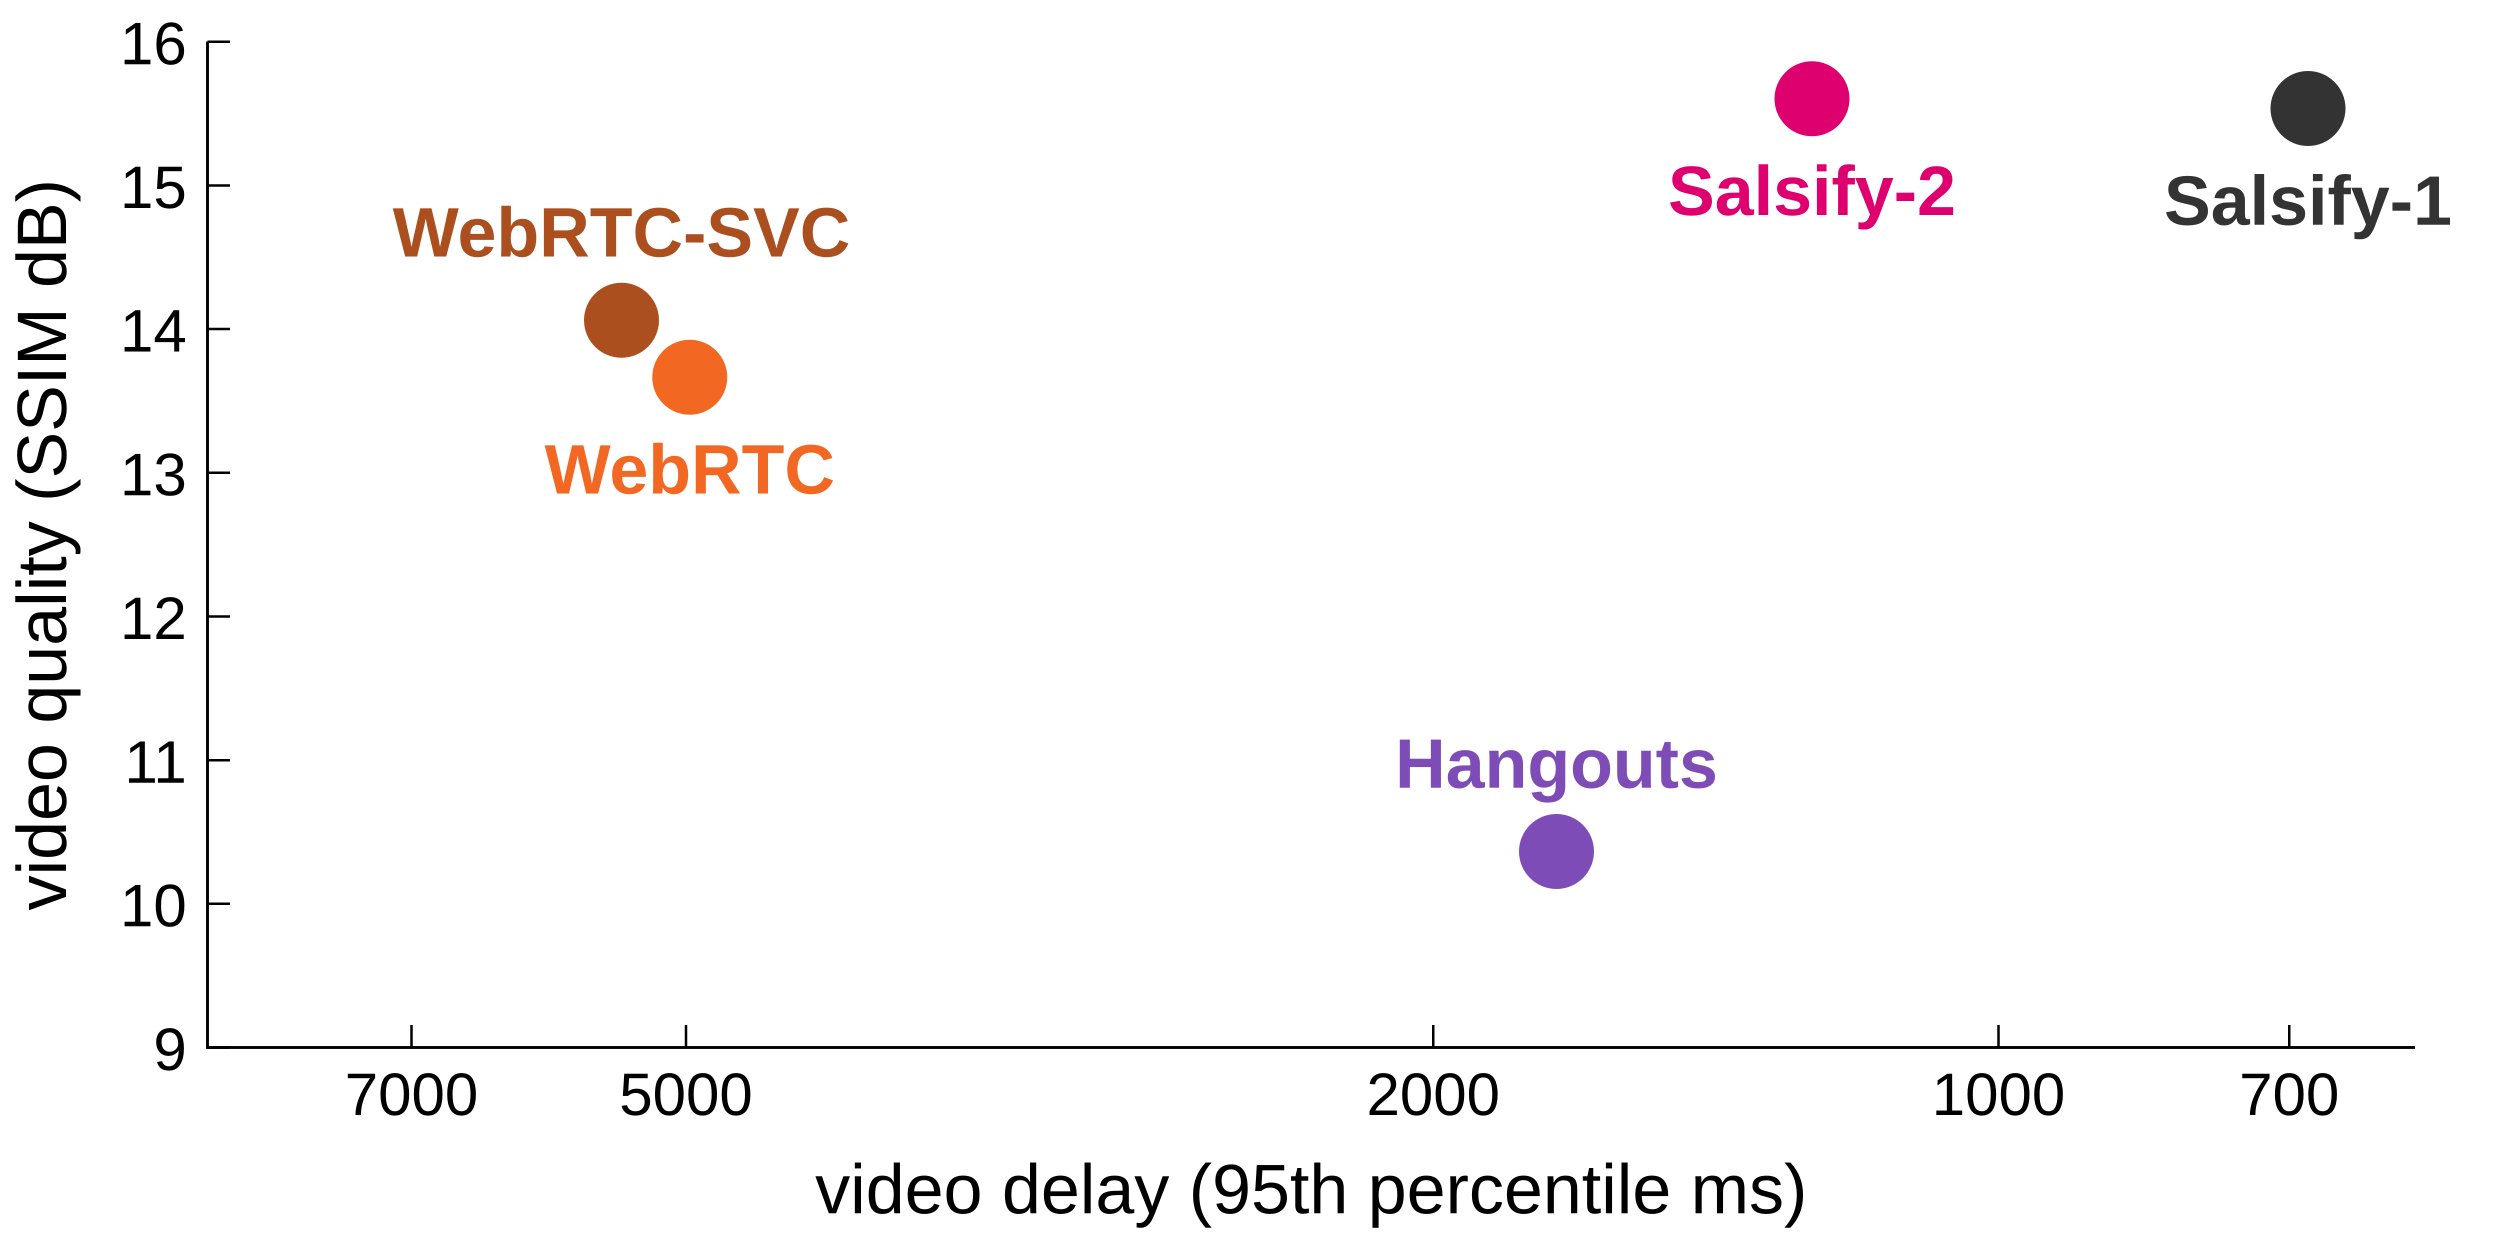
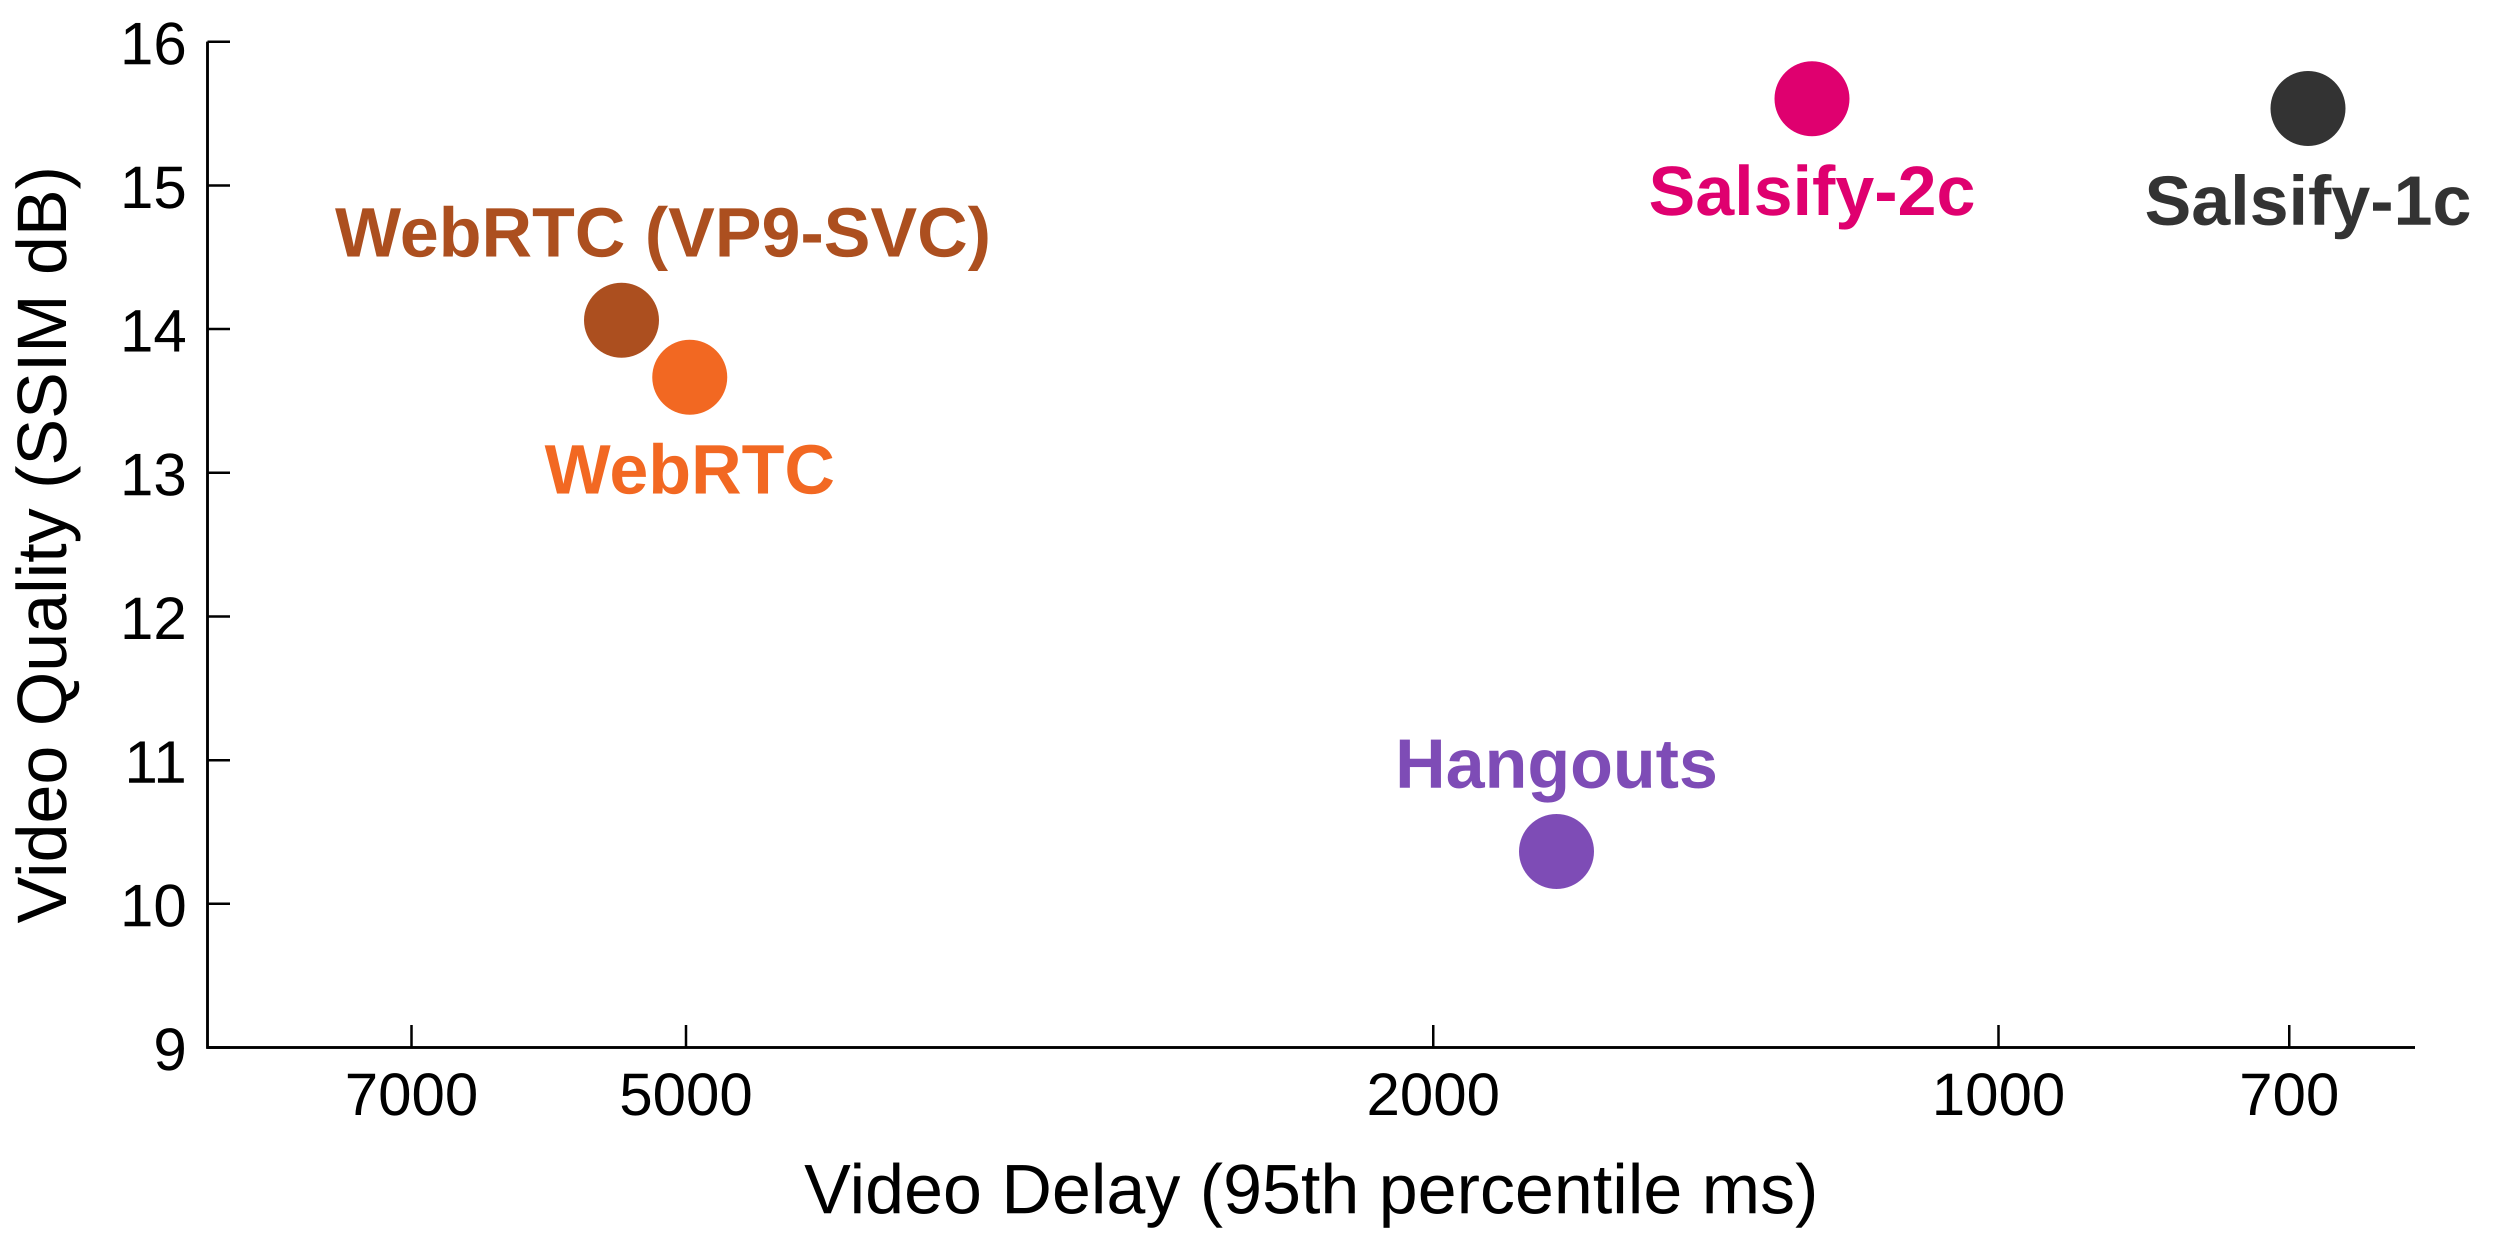
<svg xmlns="http://www.w3.org/2000/svg" xmlns:xlink="http://www.w3.org/1999/xlink" width="1000" height="500" viewBox="0 0 1000 500">
  <g id="gnuplot_canvas">
    <rect x="0" y="0" width="1000" height="500" fill="#ffffff" />
    <defs>
      <circle id="gpDot" r="0.5" stroke-width="0.5" />
      <path id="gpPt0" stroke-width="0.222" stroke="currentColor" d="M-1,0 h2 M0,-1 v2" />
      <path id="gpPt1" stroke-width="0.222" stroke="currentColor" d="M-1,-1 L1,1 M1,-1 L-1,1" />
      <path id="gpPt2" stroke-width="0.222" stroke="currentColor" d="M-1,0 L1,0 M0,-1 L0,1 M-1,-1 L1,1 M-1,1 L1,-1" />
      <rect id="gpPt3" stroke-width="0.222" stroke="currentColor" x="-1" y="-1" width="2" height="2" />
      <rect id="gpPt4" stroke-width="0.222" stroke="currentColor" fill="currentColor" x="-1" y="-1" width="2" height="2" />
      <circle id="gpPt5" stroke-width="0.222" stroke="currentColor" cx="0" cy="0" r="1" />
      <use xlink:href="#gpPt5" id="gpPt6" fill="currentColor" stroke="none" />
      <path id="gpPt7" stroke-width="0.222" stroke="currentColor" d="M0,-1.33 L-1.33,0.67 L1.33,0.67 z" />
      <use xlink:href="#gpPt7" id="gpPt8" fill="currentColor" stroke="none" />
      <use xlink:href="#gpPt7" id="gpPt9" stroke="currentColor" transform="rotate(180)" />
      <use xlink:href="#gpPt9" id="gpPt10" fill="currentColor" stroke="none" />
      <use xlink:href="#gpPt3" id="gpPt11" stroke="currentColor" transform="rotate(45)" />
      <use xlink:href="#gpPt11" id="gpPt12" fill="currentColor" stroke="none" />
      <path id="gpPt13" stroke-width="0.222" stroke="currentColor" d="M0,1.330 L1.265,0.411 L0.782,-1.067 L-0.782,-1.076 L-1.265,0.411 z" />
      <use xlink:href="#gpPt13" id="gpPt14" fill="currentColor" stroke="none" />
      <filter id="textbox" filterUnits="objectBoundingBox" x="0" y="0" height="1" width="1">
        <feFlood flood-color="#FFFFFF" flood-opacity="1" result="bgnd" />
        <feComposite in="SourceGraphic" in2="bgnd" operator="atop" />
      </filter>
      <filter id="greybox" filterUnits="objectBoundingBox" x="0" y="0" height="1" width="1">
        <feFlood flood-color="lightgrey" flood-opacity="1" result="grey" />
        <feComposite in="SourceGraphic" in2="grey" operator="atop" />
      </filter>
    </defs>
    <g fill="none" color="#FFFFFF" stroke="currentColor" stroke-width="1.00" stroke-linecap="butt" stroke-linejoin="miter">
</g>
    <g fill="none" color="black" stroke="currentColor" stroke-width="1.00" stroke-linecap="butt" stroke-linejoin="miter">
      <path stroke="black" d="M83.0,419.0 L92.0,419.0  " />
      <g transform="translate(74.7,428.0)" stroke="none" fill="black" font-family="Arial" font-size="24.00" text-anchor="end">
        <text>
          <tspan font-family="Arial"> 9</tspan>
        </text>
      </g>
    </g>
    <g fill="none" color="black" stroke="currentColor" stroke-width="1.00" stroke-linecap="butt" stroke-linejoin="miter">
      <path stroke="black" d="M83.0,361.5 L92.0,361.5  " />
      <g transform="translate(74.7,370.5)" stroke="none" fill="black" font-family="Arial" font-size="24.00" text-anchor="end">
        <text>
          <tspan font-family="Arial"> 10</tspan>
        </text>
      </g>
    </g>
    <g fill="none" color="black" stroke="currentColor" stroke-width="1.00" stroke-linecap="butt" stroke-linejoin="miter">
      <path stroke="black" d="M83.0,304.1 L92.0,304.1  " />
      <g transform="translate(74.7,313.1)" stroke="none" fill="black" font-family="Arial" font-size="24.00" text-anchor="end">
        <text>
          <tspan font-family="Arial"> 11</tspan>
        </text>
      </g>
    </g>
    <g fill="none" color="black" stroke="currentColor" stroke-width="1.00" stroke-linecap="butt" stroke-linejoin="miter">
      <path stroke="black" d="M83.0,246.6 L92.0,246.6  " />
      <g transform="translate(74.7,255.6)" stroke="none" fill="black" font-family="Arial" font-size="24.00" text-anchor="end">
        <text>
          <tspan font-family="Arial"> 12</tspan>
        </text>
      </g>
    </g>
    <g fill="none" color="black" stroke="currentColor" stroke-width="1.00" stroke-linecap="butt" stroke-linejoin="miter">
      <path stroke="black" d="M83.0,189.1 L92.0,189.1  " />
      <g transform="translate(74.7,198.1)" stroke="none" fill="black" font-family="Arial" font-size="24.00" text-anchor="end">
        <text>
          <tspan font-family="Arial"> 13</tspan>
        </text>
      </g>
    </g>
    <g fill="none" color="black" stroke="currentColor" stroke-width="1.00" stroke-linecap="butt" stroke-linejoin="miter">
      <path stroke="black" d="M83.0,131.6 L92.0,131.6  " />
      <g transform="translate(74.7,140.6)" stroke="none" fill="black" font-family="Arial" font-size="24.00" text-anchor="end">
        <text>
          <tspan font-family="Arial"> 14</tspan>
        </text>
      </g>
    </g>
    <g fill="none" color="black" stroke="currentColor" stroke-width="1.00" stroke-linecap="butt" stroke-linejoin="miter">
      <path stroke="black" d="M83.0,74.2 L92.0,74.2  " />
      <g transform="translate(74.7,83.2)" stroke="none" fill="black" font-family="Arial" font-size="24.00" text-anchor="end">
        <text>
          <tspan font-family="Arial"> 15</tspan>
        </text>
      </g>
    </g>
    <g fill="none" color="black" stroke="currentColor" stroke-width="1.00" stroke-linecap="butt" stroke-linejoin="miter">
      <path stroke="black" d="M83.0,16.7 L92.0,16.7  " />
      <g transform="translate(74.7,25.7)" stroke="none" fill="black" font-family="Arial" font-size="24.00" text-anchor="end">
        <text>
          <tspan font-family="Arial"> 16</tspan>
        </text>
      </g>
    </g>
    <g fill="none" color="black" stroke="currentColor" stroke-width="1.00" stroke-linecap="butt" stroke-linejoin="miter">
      <path stroke="black" d="M915.7,419.0 L915.7,410.0  " />
      <g transform="translate(915.7,446.0)" stroke="none" fill="black" font-family="Arial" font-size="24.00" text-anchor="middle">
        <text>
          <tspan font-family="Arial">700</tspan>
        </text>
      </g>
    </g>
    <g fill="none" color="black" stroke="currentColor" stroke-width="1.00" stroke-linecap="butt" stroke-linejoin="miter">
      <path stroke="black" d="M799.4,419.0 L799.4,410.0  " />
      <g transform="translate(799.4,446.0)" stroke="none" fill="black" font-family="Arial" font-size="24.00" text-anchor="middle">
        <text>
          <tspan font-family="Arial">1000</tspan>
        </text>
      </g>
    </g>
    <g fill="none" color="black" stroke="currentColor" stroke-width="1.00" stroke-linecap="butt" stroke-linejoin="miter">
      <path stroke="black" d="M573.3,419.0 L573.3,410.0  " />
      <g transform="translate(573.3,446.0)" stroke="none" fill="black" font-family="Arial" font-size="24.00" text-anchor="middle">
        <text>
          <tspan font-family="Arial">2000</tspan>
        </text>
      </g>
    </g>
    <g fill="none" color="black" stroke="currentColor" stroke-width="1.00" stroke-linecap="butt" stroke-linejoin="miter">
      <path stroke="black" d="M274.4,419.0 L274.4,410.0  " />
      <g transform="translate(274.4,446.0)" stroke="none" fill="black" font-family="Arial" font-size="24.00" text-anchor="middle">
        <text>
          <tspan font-family="Arial">5000</tspan>
        </text>
      </g>
    </g>
    <g fill="none" color="black" stroke="currentColor" stroke-width="1.00" stroke-linecap="butt" stroke-linejoin="miter">
      <path stroke="black" d="M164.6,419.0 L164.6,410.0  " />
      <g transform="translate(164.6,446.0)" stroke="none" fill="black" font-family="Arial" font-size="24.00" text-anchor="middle">
        <text>
          <tspan font-family="Arial">7000</tspan>
        </text>
      </g>
    </g>
    <g fill="none" color="black" stroke="currentColor" stroke-width="1.00" stroke-linecap="butt" stroke-linejoin="miter">
</g>
    <g fill="none" color="black" stroke="currentColor" stroke-width="1.00" stroke-linecap="butt" stroke-linejoin="miter">
      <path stroke="black" d="M83.0,16.7 L83.0,419.0 L966.0,419.0 M966.0,16.7 M83.0,16.7  " />
    </g>
    <g fill="none" color="black" stroke="currentColor" stroke-width="1.00" stroke-linecap="butt" stroke-linejoin="miter">
      <g transform="translate(26.4,217.9) rotate(270)" stroke="none" fill="black" font-family="Arial" font-size="28.00" text-anchor="middle">
        <text>
-           <tspan font-family="Arial">video quality (SSIM dB)</tspan>
+           <tspan font-family="Arial">Video Quality (SSIM dB)</tspan>
        </text>
      </g>
    </g>
    <g fill="none" color="black" stroke="currentColor" stroke-width="1.00" stroke-linecap="butt" stroke-linejoin="miter">
      <g transform="translate(988.4,217.9) rotate(270)" stroke="none" fill="black" font-family="Arial" font-size="12.00" text-anchor="middle">
        <text />
      </g>
    </g>
    <g fill="none" color="black" stroke="currentColor" stroke-width="1.00" stroke-linecap="butt" stroke-linejoin="miter">
      <g transform="translate(524.5,485.3)" stroke="none" fill="black" font-family="Arial" font-size="28.00" text-anchor="middle">
        <text>
-           <tspan font-family="Arial">video delay (95th percentile ms)</tspan>
+           <tspan font-family="Arial">Video Delay (95th percentile ms)</tspan>
        </text>
      </g>
    </g>
    <g fill="none" color="black" stroke="currentColor" stroke-width="1.00" stroke-linecap="butt" stroke-linejoin="miter">
      <g transform="translate(524.5,30.2)" stroke="none" fill="black" font-family="Arial" font-size="12.00" text-anchor="middle">
        <text />
      </g>
      <g transform="translate(524.5,30.3)" stroke="none" fill="black" font-family="Arial" font-size="12.00" text-anchor="middle">
        <text />
      </g>
    </g>
    <g fill="none" color="black" stroke="currentColor" stroke-width="1.00" stroke-linecap="butt" stroke-linejoin="miter">
      <g transform="translate(41.5,482.9)" stroke="none" fill="black" font-family="Arial" font-size="12.00" text-anchor="start">
        <text />
      </g>
    </g>
    <g id="gnuplot_plot_1">
      <g fill="none" color="black" stroke="currentColor" stroke-width="1.00" stroke-linecap="butt" stroke-linejoin="miter">
        <path stroke="rgb(172,  79,  31)" d="M248.6,128.1  " />
        <use xlink:href="#gpPt6" transform="translate(248.6,128.1) scale(13.50)" color="rgb(172,  79,  31)" />
      </g>
    </g>
    <g id="gnuplot_plot_2">
      <g fill="none" color="black" stroke="currentColor" stroke-width="1.00" stroke-linecap="butt" stroke-linejoin="miter">
-         <g transform="translate(248.6,102.6)" stroke="none" fill="rgb(172,79,31)" font-family="Arial:Bold" font-size="28.00" text-anchor="middle">
-           <text>
-             <tspan font-family="Arial" font-weight="bold">WebRTC-SVC</tspan>
+         <g transform="translate(265.2,102.6)" stroke="none" fill="rgb(172,79,31)" font-family="Arial:Bold" font-size="28.00" text-anchor="middle">
+           <text>
+             <tspan font-family="Arial" font-weight="bold">WebRTC (VP9-SVC)</tspan>
          </text>
        </g>
      </g>
    </g>
    <g id="gnuplot_plot_3">
      <g fill="none" color="black" stroke="currentColor" stroke-width="1.00" stroke-linecap="butt" stroke-linejoin="miter">
        <path stroke="rgb(223,   0, 111)" d="M724.8,39.5  " />
        <use xlink:href="#gpPt6" transform="translate(724.8,39.5) scale(13.50)" color="rgb(223,   0, 111)" />
      </g>
    </g>
    <g id="gnuplot_plot_4">
      <g fill="none" color="black" stroke="currentColor" stroke-width="1.00" stroke-linecap="butt" stroke-linejoin="miter">
        <g transform="translate(724.8,86.0)" stroke="none" fill="rgb(223,0,111)" font-family="Arial:Bold" font-size="28.00" text-anchor="middle">
          <text>
-             <tspan font-family="Arial" font-weight="bold">Salsify-2</tspan>
+             <tspan font-family="Arial" font-weight="bold">Salsify-2c</tspan>
          </text>
        </g>
      </g>
    </g>
    <g id="gnuplot_plot_5">
      <g fill="none" color="black" stroke="currentColor" stroke-width="1.00" stroke-linecap="butt" stroke-linejoin="miter">
        <path stroke="rgb(126,  76, 182)" d="M622.6,340.6  " />
        <use xlink:href="#gpPt6" transform="translate(622.6,340.6) scale(13.50)" color="rgb(126,  76, 182)" />
      </g>
    </g>
    <g id="gnuplot_plot_6">
      <g fill="none" color="black" stroke="currentColor" stroke-width="1.00" stroke-linecap="butt" stroke-linejoin="miter">
        <g transform="translate(622.6,315.1)" stroke="none" fill="rgb(126,76,182)" font-family="Arial:Bold" font-size="28.00" text-anchor="middle">
          <text>
            <tspan font-family="Arial" font-weight="bold">Hangouts</tspan>
          </text>
        </g>
      </g>
    </g>
    <g id="gnuplot_plot_7">
      <g fill="none" color="black" stroke="currentColor" stroke-width="1.00" stroke-linecap="butt" stroke-linejoin="miter">
        <path stroke="rgb( 51,  51,  51)" d="M923.2,43.4  " />
        <use xlink:href="#gpPt6" transform="translate(923.2,43.4) scale(13.50)" color="rgb( 51,  51,  51)" />
      </g>
    </g>
    <g id="gnuplot_plot_8">
      <g fill="none" color="black" stroke="currentColor" stroke-width="1.00" stroke-linecap="butt" stroke-linejoin="miter">
        <g transform="translate(923.2,89.9)" stroke="none" fill="rgb(51,51,51)" font-family="Arial:Bold" font-size="28.00" text-anchor="middle">
          <text>
-             <tspan font-family="Arial" font-weight="bold">Salsify-1</tspan>
+             <tspan font-family="Arial" font-weight="bold">Salsify-1c</tspan>
          </text>
        </g>
      </g>
    </g>
    <g id="gnuplot_plot_9">
      <g fill="none" color="black" stroke="currentColor" stroke-width="1.00" stroke-linecap="butt" stroke-linejoin="miter">
        <path stroke="rgb(242, 104,  34)" d="M275.9,150.9  " />
        <use xlink:href="#gpPt6" transform="translate(275.9,150.9) scale(13.50)" color="rgb(242, 104,  34)" />
      </g>
    </g>
    <g id="gnuplot_plot_10">
      <g fill="none" color="black" stroke="currentColor" stroke-width="1.00" stroke-linecap="butt" stroke-linejoin="miter">
        <g transform="translate(275.9,197.4)" stroke="none" fill="rgb(242,104,34)" font-family="Arial:Bold" font-size="28.00" text-anchor="middle">
          <text>
            <tspan font-family="Arial" font-weight="bold">WebRTC</tspan>
          </text>
        </g>
      </g>
    </g>
    <g fill="none" color="#FFFFFF" stroke="rgb(242, 104,  34)" stroke-width="2.00" stroke-linecap="butt" stroke-linejoin="miter">
</g>
    <g fill="none" color="black" stroke="currentColor" stroke-width="2.00" stroke-linecap="butt" stroke-linejoin="miter">
</g>
    <g fill="none" color="black" stroke="black" stroke-width="1.00" stroke-linecap="butt" stroke-linejoin="miter">
</g>
    <g fill="none" color="black" stroke="currentColor" stroke-width="1.00" stroke-linecap="butt" stroke-linejoin="miter">
      <path stroke="black" d="M83.0,16.7 L83.0,419.0 L966.0,419.0 M966.0,16.7 M83.0,16.7  " />
    </g>
    <g fill="none" color="black" stroke="currentColor" stroke-width="1.00" stroke-linecap="butt" stroke-linejoin="miter">
</g>
  </g>
</svg>
